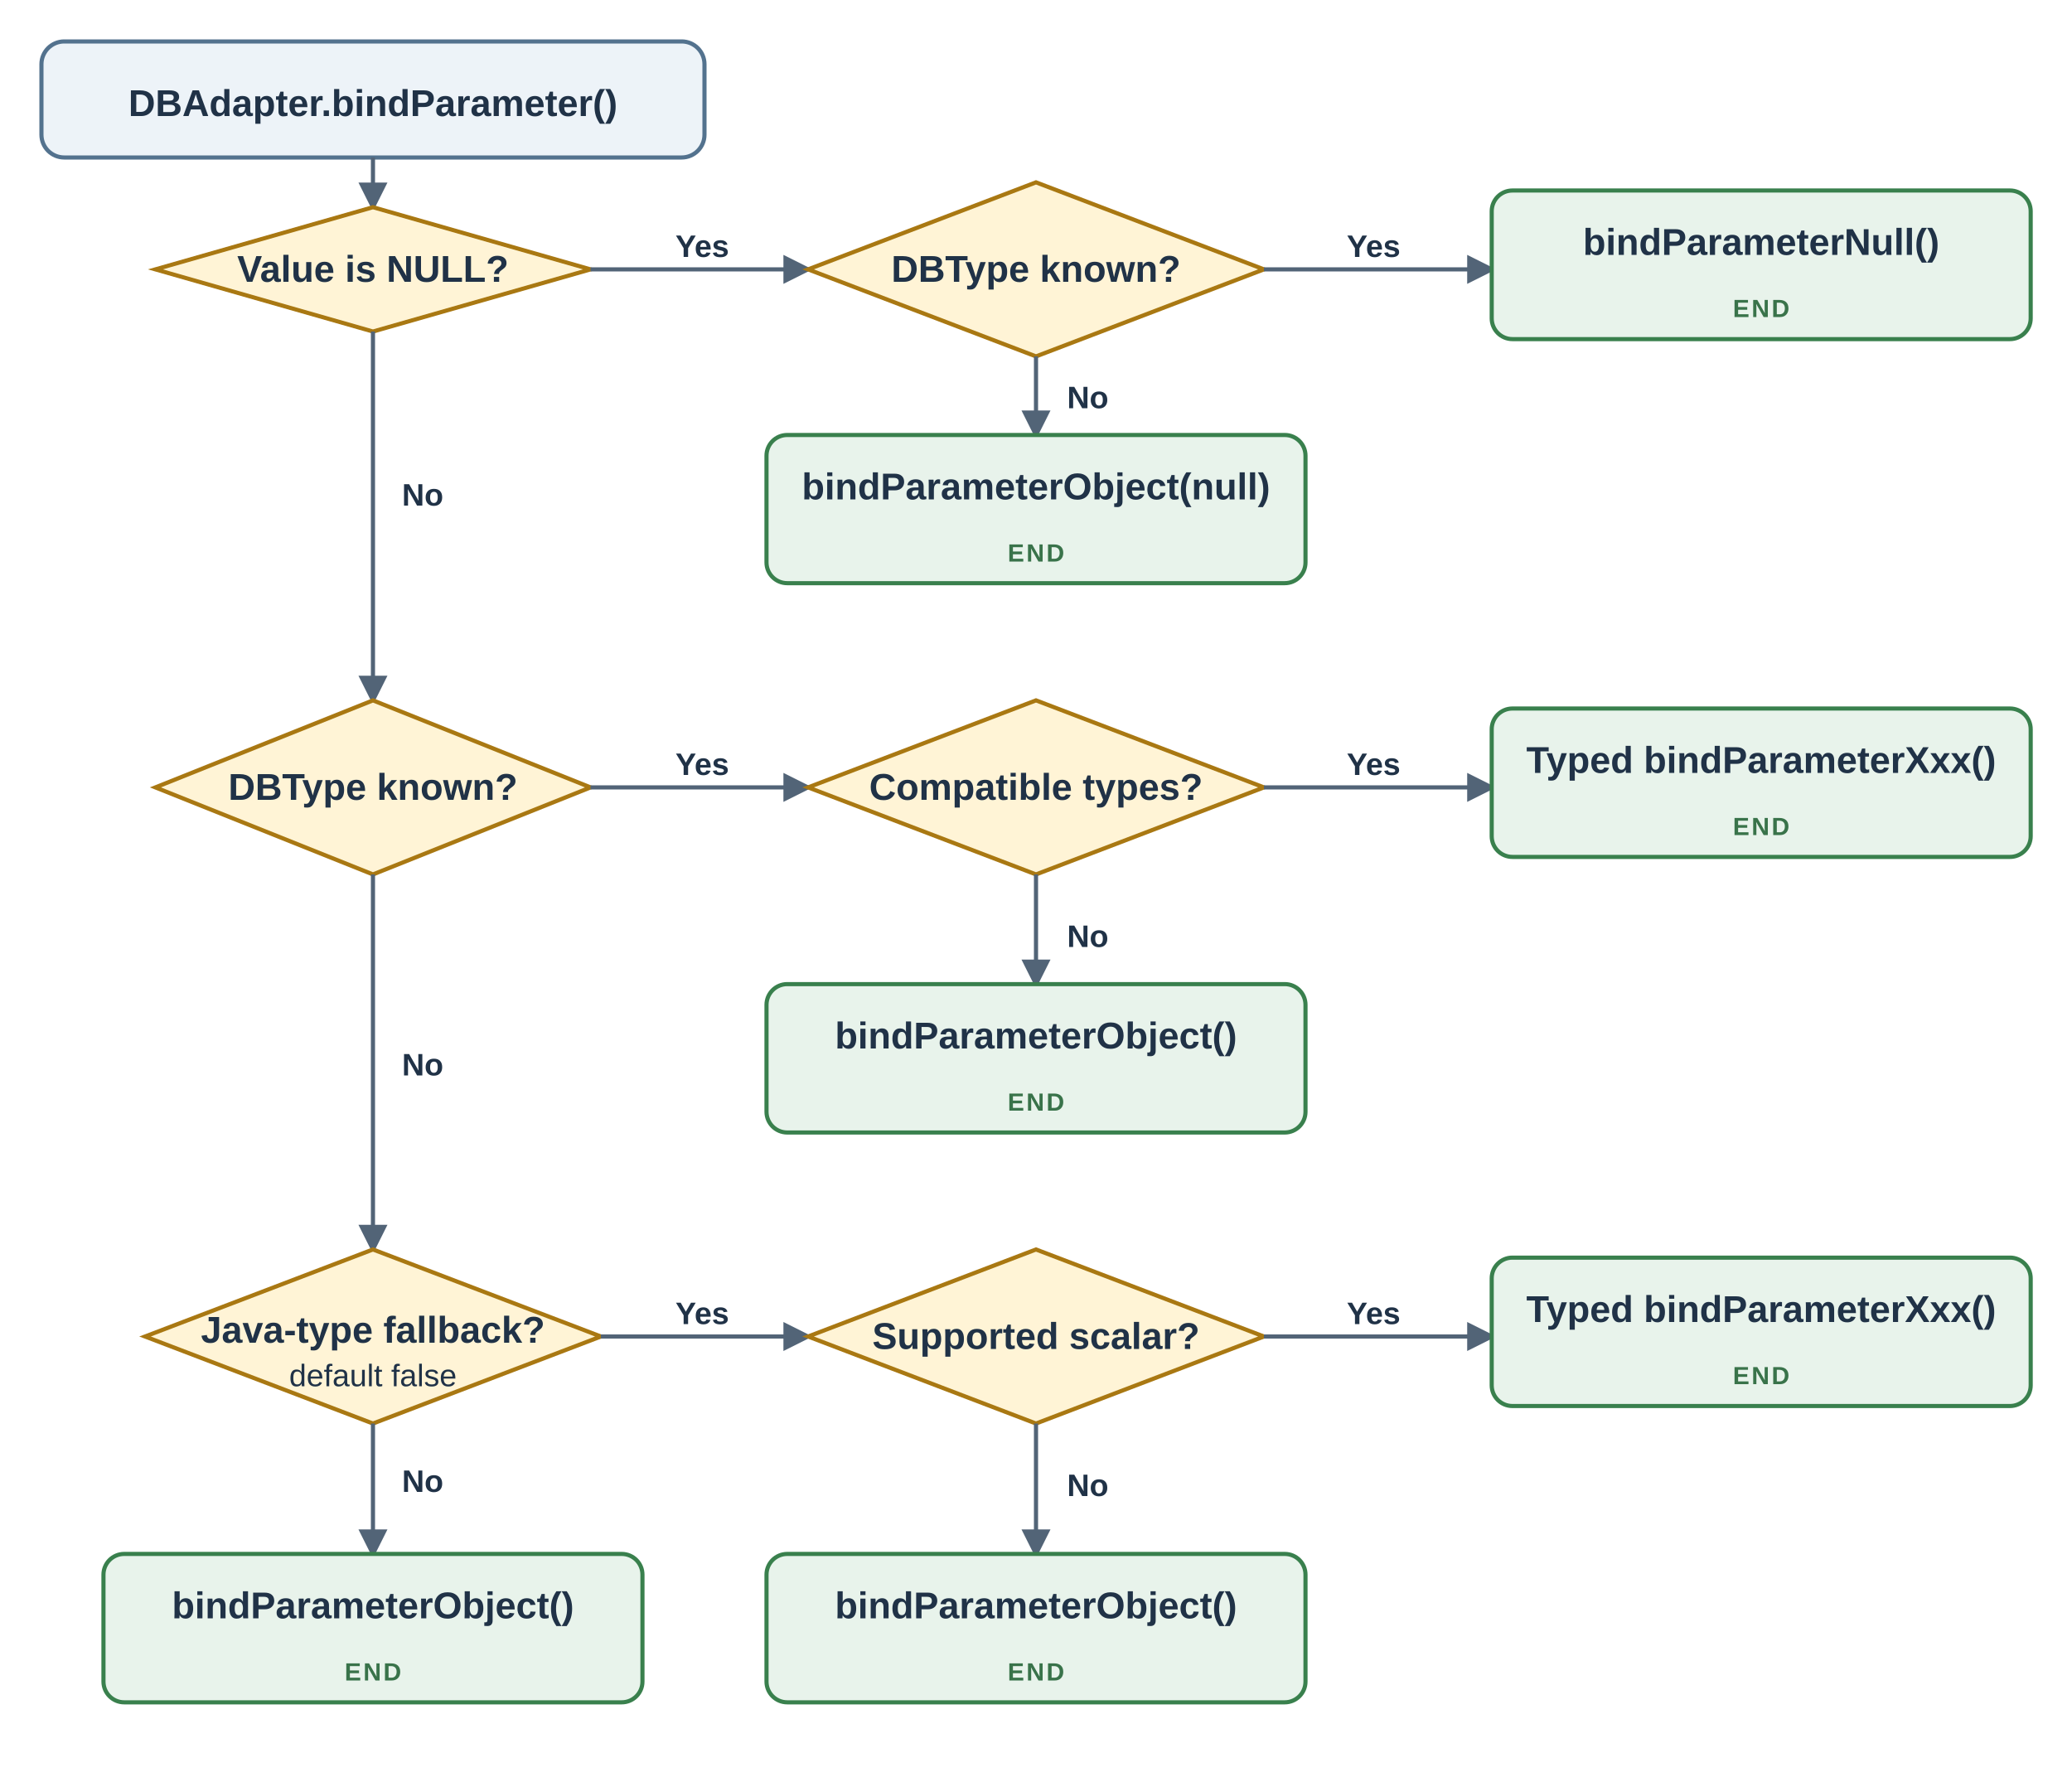
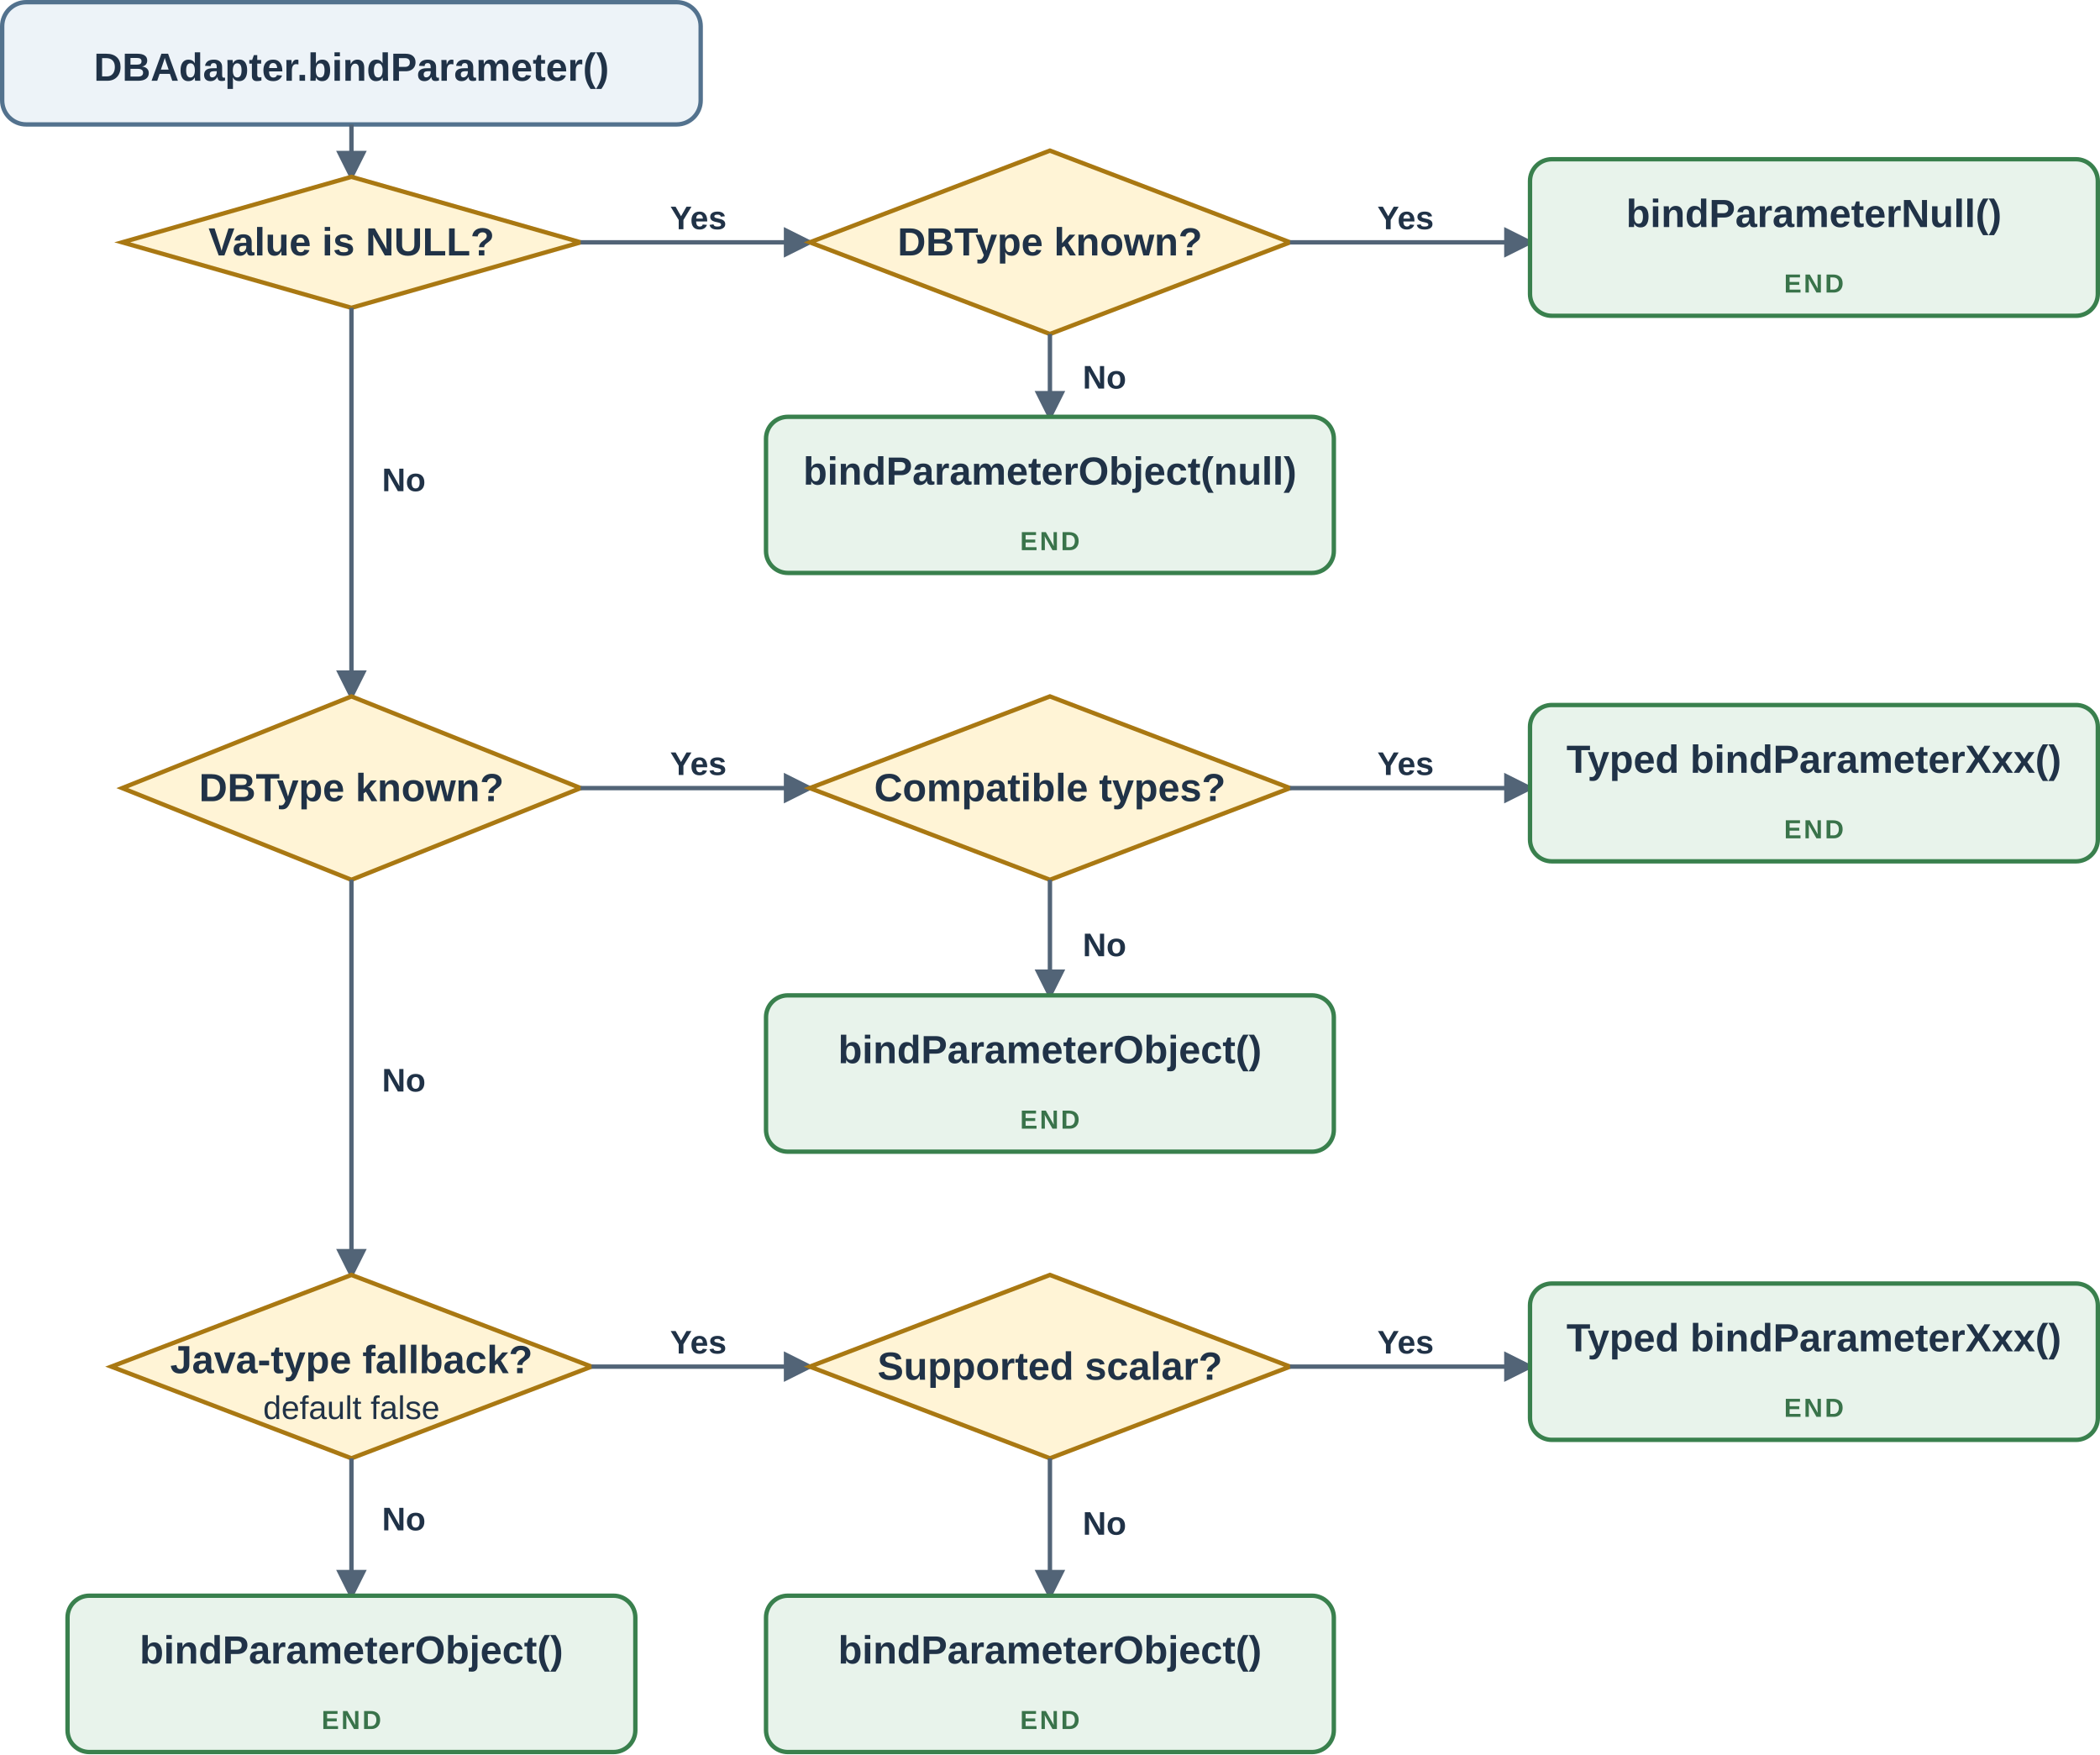
- <svg xmlns="http://www.w3.org/2000/svg" width="1000" height="860" viewBox="0 0 1000 860" role="img" aria-labelledby="title description" version="1.1" id="svg34">
+ <svg xmlns="http://www.w3.org/2000/svg" width="769.652" height="642.839" viewBox="0 0 769.652 642.839" role="img" aria-labelledby="title description" version="1.1" id="svg34">
  <defs id="defs1">
    <marker id="arrow" viewBox="0 0 10 10" refX="8.5" refY="5" markerWidth="7" markerHeight="7" orient="auto">
-       <path d="M0 0L10 5L0 10Z" fill="#526477" id="path1" />
+       <path d="M 0,0 10,5 0,10 Z" fill="#526477" id="path1" />
    </marker>
    <style id="style1">
      text { font-family: Arial, Helvetica, sans-serif; fill: #203247; }
      .start { fill: #edf3f8; stroke: #53728e; stroke-width: 2; }
      .decision { fill: #fff4d6; stroke: #a97812; stroke-width: 2; }
      .terminal { fill: #e8f3eb; stroke: #39804d; stroke-width: 2; }
      .line { fill: none; stroke: #526477; stroke-width: 2; marker-end: url(#arrow); }
      .main { font-size: 18px; font-weight: 700; text-anchor: middle; }
      .sub { font-size: 15px; text-anchor: middle; }
      .branch { font-size: 15px; font-weight: 700; }
      .end { font-size: 12px; font-weight: 700; letter-spacing: 1px; text-anchor: middle; fill: #39734a; }
    </style>
  </defs>
-   <rect x="20" y="20" width="320" height="56" rx="11" class="start" id="rect1" />
-   <text x="180" y="56" class="main" id="text1">DBAdapter.bindParameter()</text>
-   <path d="M180 76V100" class="line" id="path2" />
-   <polygon points="180,100 285,130 180,160 75,130" class="decision" id="polygon2" />
-   <text x="180" y="136" class="main" id="text2">Value is NULL?</text>
-   <text x="326" y="124" class="branch" id="text3">Yes</text>
-   <path d="M285 130H390" class="line" id="path3" />
-   <polygon points="500,88 610,130 500,172 390,130" class="decision" id="polygon3" />
-   <text x="500" y="136" class="main" id="text4">DBType known?</text>
-   <text x="194" y="244" class="branch" id="text5">No</text>
-   <path d="M180 160V338" class="line" id="path5" />
-   <polygon points="180,338 285,380 180,422 75,380" class="decision" id="polygon5" />
-   <text x="180" y="386" class="main" id="text6">DBType known?</text>
-   <text x="326" y="374" class="branch" id="text7">Yes</text>
-   <path d="M285 380H390" class="line" id="path7" />
-   <polygon points="500,338 610,380 500,422 390,380" class="decision" id="polygon7" />
-   <text x="500" y="386" class="main" id="text8">Compatible types?</text>
-   <text x="194" y="519" class="branch" id="text9">No</text>
-   <path d="M180 422V603" class="line" id="path9" />
-   <polygon points="180,603 290,645 180,687 70,645" class="decision" id="polygon9" />
-   <text x="180" y="648" class="main" id="text10">Java-type fallback?</text>
-   <text x="180" y="669" class="sub" id="text11">default false</text>
-   <text x="326" y="639" class="branch" id="text12">Yes</text>
-   <path d="M290 645H390" class="line" id="path12" />
-   <polygon points="500,603 610,645 500,687 390,645" class="decision" id="polygon12" />
-   <text x="500" y="651" class="main" id="text13">Supported scalar?</text>
-   <text x="194" y="720" class="branch" id="text14">No</text>
-   <path d="M180 687V750" class="line" id="path14" />
-   <rect x="49.935" y="749.935" width="260.13" height="71.613" rx="10.005" class="terminal" id="rect14" />
-   <text x="180" y="781" class="main" id="text15">bindParameterObject()</text>
-   <text x="180" y="811" class="end" id="text16">END</text>
-   <text x="515" y="197" class="branch" id="text17">No</text>
-   <path d="M500 172V210" class="line" id="path17" />
-   <rect x="369.93" y="209.93" width="260.137" height="71.512" rx="10.005" class="terminal" id="rect17" />
-   <text x="500" y="241" class="main" id="text18">bindParameterObject(null)</text>
-   <text x="500" y="271" class="end" id="text19">END</text>
-   <text x="650" y="124" class="branch" id="text20">Yes</text>
-   <path d="M610 130H720" class="line" id="path20" />
-   <rect x="719.939" y="91.939" width="260.122" height="71.716" rx="10.005" class="terminal" id="rect20" />
-   <text x="850" y="123" class="main" id="text21">bindParameterNull()</text>
-   <text x="850" y="153" class="end" id="text22">END</text>
-   <text x="515" y="457" class="branch" id="text23">No</text>
-   <path d="M500 422V475" class="line" id="path23" />
-   <rect x="369.935" y="474.935" width="260.13" height="71.613" rx="10.005" class="terminal" id="rect23" />
-   <text x="500" y="506" class="main" id="text24">bindParameterObject()</text>
-   <text x="500" y="536" class="end" id="text25">END</text>
-   <text x="650" y="374" class="branch" id="text26">Yes</text>
-   <path d="M610 380H720" class="line" id="path26" />
-   <rect x="719.935" y="341.935" width="260.13" height="71.613" rx="10.005" class="terminal" id="rect26" />
-   <text x="850" y="373" class="main" id="text27">Typed bindParameterXxx()</text>
-   <text x="850" y="403" class="end" id="text28">END</text>
-   <text x="515" y="722" class="branch" id="text29">No</text>
-   <path d="M500 687V750" class="line" id="path29" />
-   <rect x="369.935" y="749.935" width="260.13" height="71.613" rx="10.005" class="terminal" id="rect29" />
-   <text x="500" y="781" class="main" id="text30">bindParameterObject()</text>
-   <text x="500" y="811" class="end" id="text31">END</text>
-   <text x="650" y="639" class="branch" id="text32">Yes</text>
-   <path d="M610 645H720" class="line" id="path32" />
-   <rect x="719.935" y="606.935" width="260.13" height="71.613" rx="10.005" class="terminal" id="rect32" />
-   <text x="850" y="638" class="main" id="text33">Typed bindParameterXxx()</text>
-   <text x="850" y="668" class="end" id="text34">END</text>
+   <g id="g1" transform="matrix(0.8,0,0,0.8,-15.2,-15.2)">
+     <rect x="20" y="20" width="320" height="56" rx="11" class="start" id="rect1" />
+     <text x="180" y="56" class="main" id="text1">DBAdapter.bindParameter()</text>
+     <path d="m 180,76 v 24" class="line" id="path2" />
+     <polygon points="75,130 180,100 285,130 180,160 " class="decision" id="polygon2" />
+     <text x="180" y="136" class="main" id="text2">Value is NULL?</text>
+     <text x="326" y="124" class="branch" id="text3">Yes</text>
+     <path d="M 285,130 H 390" class="line" id="path3" />
+     <polygon points="390,130 500,88 610,130 500,172 " class="decision" id="polygon3" />
+     <text x="500" y="136" class="main" id="text4">DBType known?</text>
+     <text x="194" y="244" class="branch" id="text5">No</text>
+     <path d="M 180,160 V 338" class="line" id="path5" />
+     <polygon points="75,380 180,338 285,380 180,422 " class="decision" id="polygon5" />
+     <text x="180" y="386" class="main" id="text6">DBType known?</text>
+     <text x="326" y="374" class="branch" id="text7">Yes</text>
+     <path d="M 285,380 H 390" class="line" id="path7" />
+     <polygon points="390,380 500,338 610,380 500,422 " class="decision" id="polygon7" />
+     <text x="500" y="386" class="main" id="text8">Compatible types?</text>
+     <text x="194" y="519" class="branch" id="text9">No</text>
+     <path d="M 180,422 V 603" class="line" id="path9" />
+     <polygon points="70,645 180,603 290,645 180,687 " class="decision" id="polygon9" />
+     <text x="180" y="648" class="main" id="text10">Java-type fallback?</text>
+     <text x="180" y="669" class="sub" id="text11">default false</text>
+     <text x="326" y="639" class="branch" id="text12">Yes</text>
+     <path d="M 290,645 H 390" class="line" id="path12" />
+     <polygon points="390,645 500,603 610,645 500,687 " class="decision" id="polygon12" />
+     <text x="500" y="651" class="main" id="text13">Supported scalar?</text>
+     <text x="194" y="720" class="branch" id="text14">No</text>
+     <path d="m 180,687 v 63" class="line" id="path14" />
+     <rect x="49.935" y="749.935" width="260.13" height="71.613" rx="10.005" class="terminal" id="rect14" />
+     <text x="180" y="781" class="main" id="text15">bindParameterObject()</text>
+     <text x="180" y="811" class="end" id="text16">END</text>
+     <text x="515" y="197" class="branch" id="text17">No</text>
+     <path d="m 500,172 v 38" class="line" id="path17" />
+     <rect x="369.93" y="209.93" width="260.137" height="71.512" rx="10.005" class="terminal" id="rect17" />
+     <text x="500" y="241" class="main" id="text18">bindParameterObject(null)</text>
+     <text x="500" y="271" class="end" id="text19">END</text>
+     <text x="650" y="124" class="branch" id="text20">Yes</text>
+     <path d="M 610,130 H 720" class="line" id="path20" />
+     <rect x="719.939" y="91.939" width="260.122" height="71.716" rx="10.005" class="terminal" id="rect20" />
+     <text x="850" y="123" class="main" id="text21">bindParameterNull()</text>
+     <text x="850" y="153" class="end" id="text22">END</text>
+     <text x="515" y="457" class="branch" id="text23">No</text>
+     <path d="m 500,422 v 53" class="line" id="path23" />
+     <rect x="369.935" y="474.935" width="260.13" height="71.613" rx="10.005" class="terminal" id="rect23" />
+     <text x="500" y="506" class="main" id="text24">bindParameterObject()</text>
+     <text x="500" y="536" class="end" id="text25">END</text>
+     <text x="650" y="374" class="branch" id="text26">Yes</text>
+     <path d="M 610,380 H 720" class="line" id="path26" />
+     <rect x="719.935" y="341.935" width="260.13" height="71.613" rx="10.005" class="terminal" id="rect26" />
+     <text x="850" y="373" class="main" id="text27">Typed bindParameterXxx()</text>
+     <text x="850" y="403" class="end" id="text28">END</text>
+     <text x="515" y="722" class="branch" id="text29">No</text>
+     <path d="m 500,687 v 63" class="line" id="path29" />
+     <rect x="369.935" y="749.935" width="260.13" height="71.613" rx="10.005" class="terminal" id="rect29" />
+     <text x="500" y="781" class="main" id="text30">bindParameterObject()</text>
+     <text x="500" y="811" class="end" id="text31">END</text>
+     <text x="650" y="639" class="branch" id="text32">Yes</text>
+     <path d="M 610,645 H 720" class="line" id="path32" />
+     <rect x="719.935" y="606.935" width="260.13" height="71.613" rx="10.005" class="terminal" id="rect32" />
+     <text x="850" y="638" class="main" id="text33">Typed bindParameterXxx()</text>
+     <text x="850" y="668" class="end" id="text34">END</text>
+   </g>
</svg>
